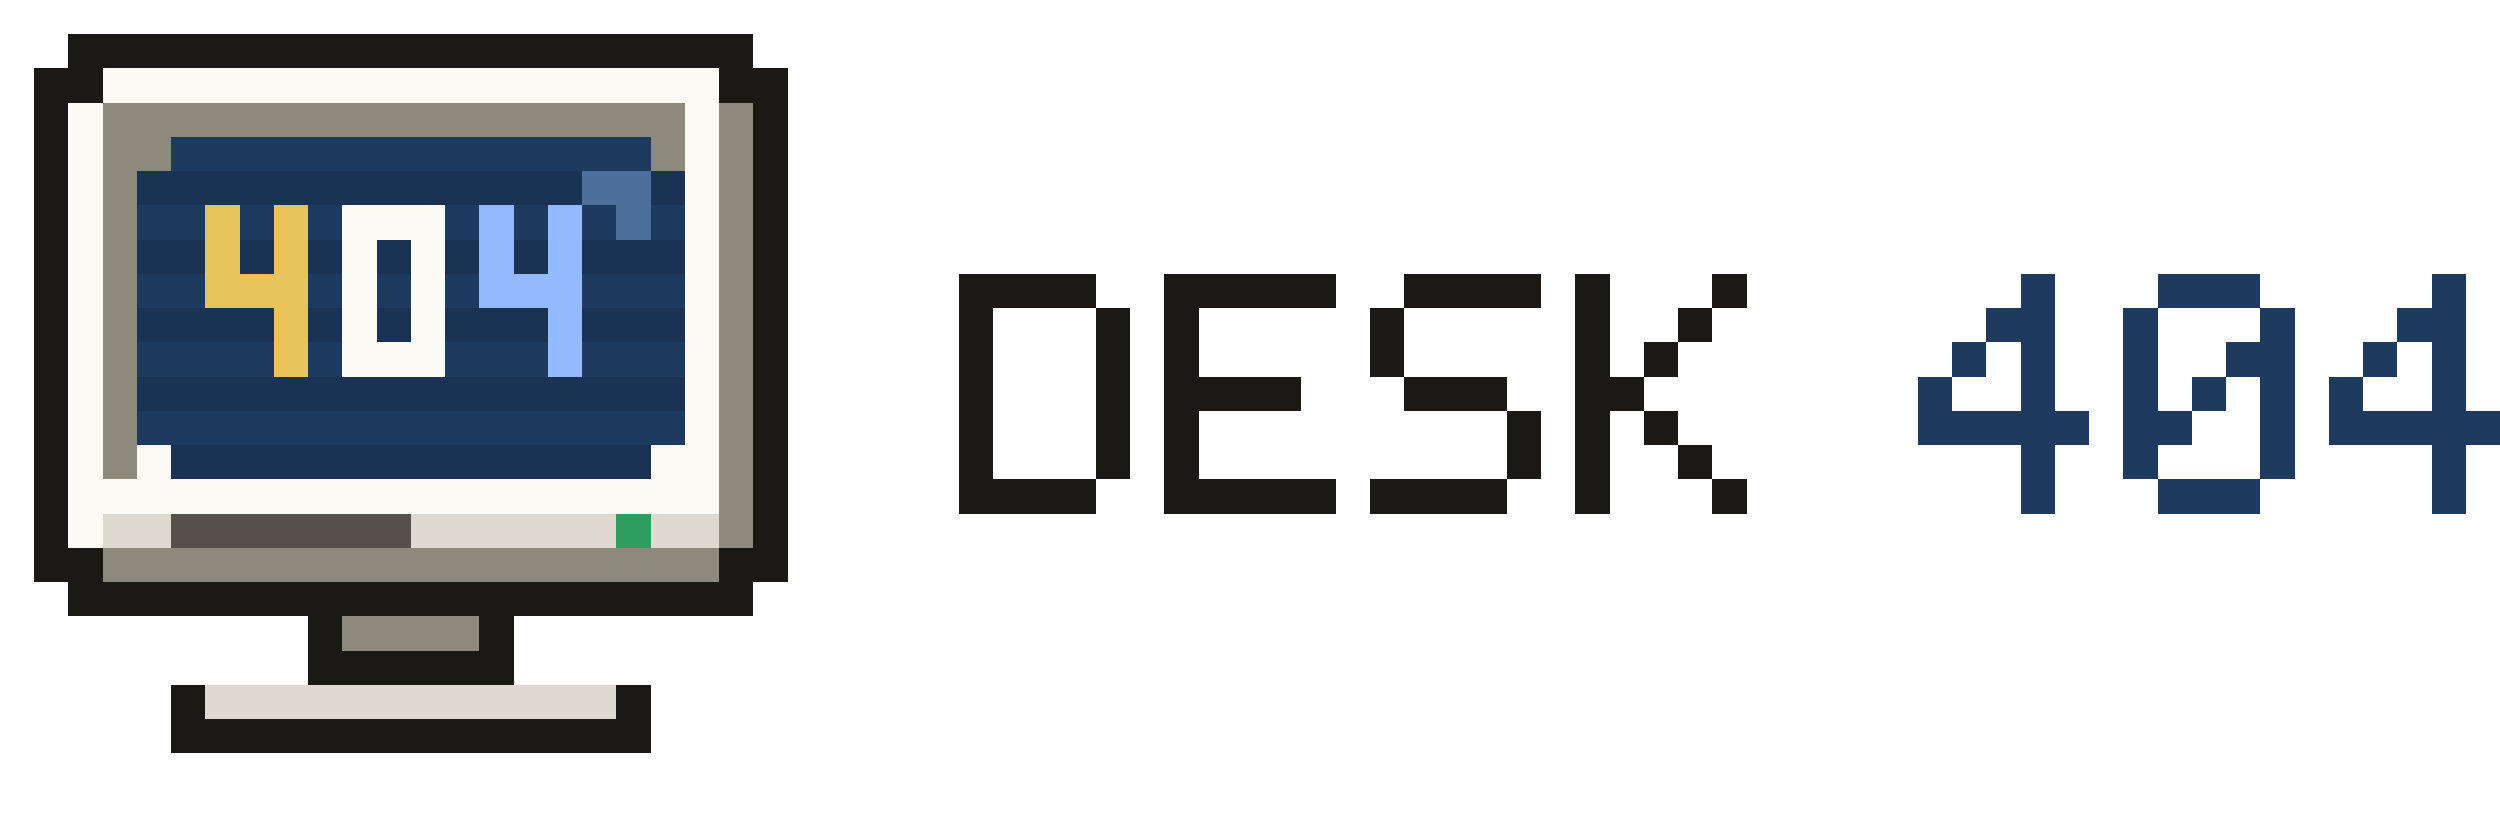
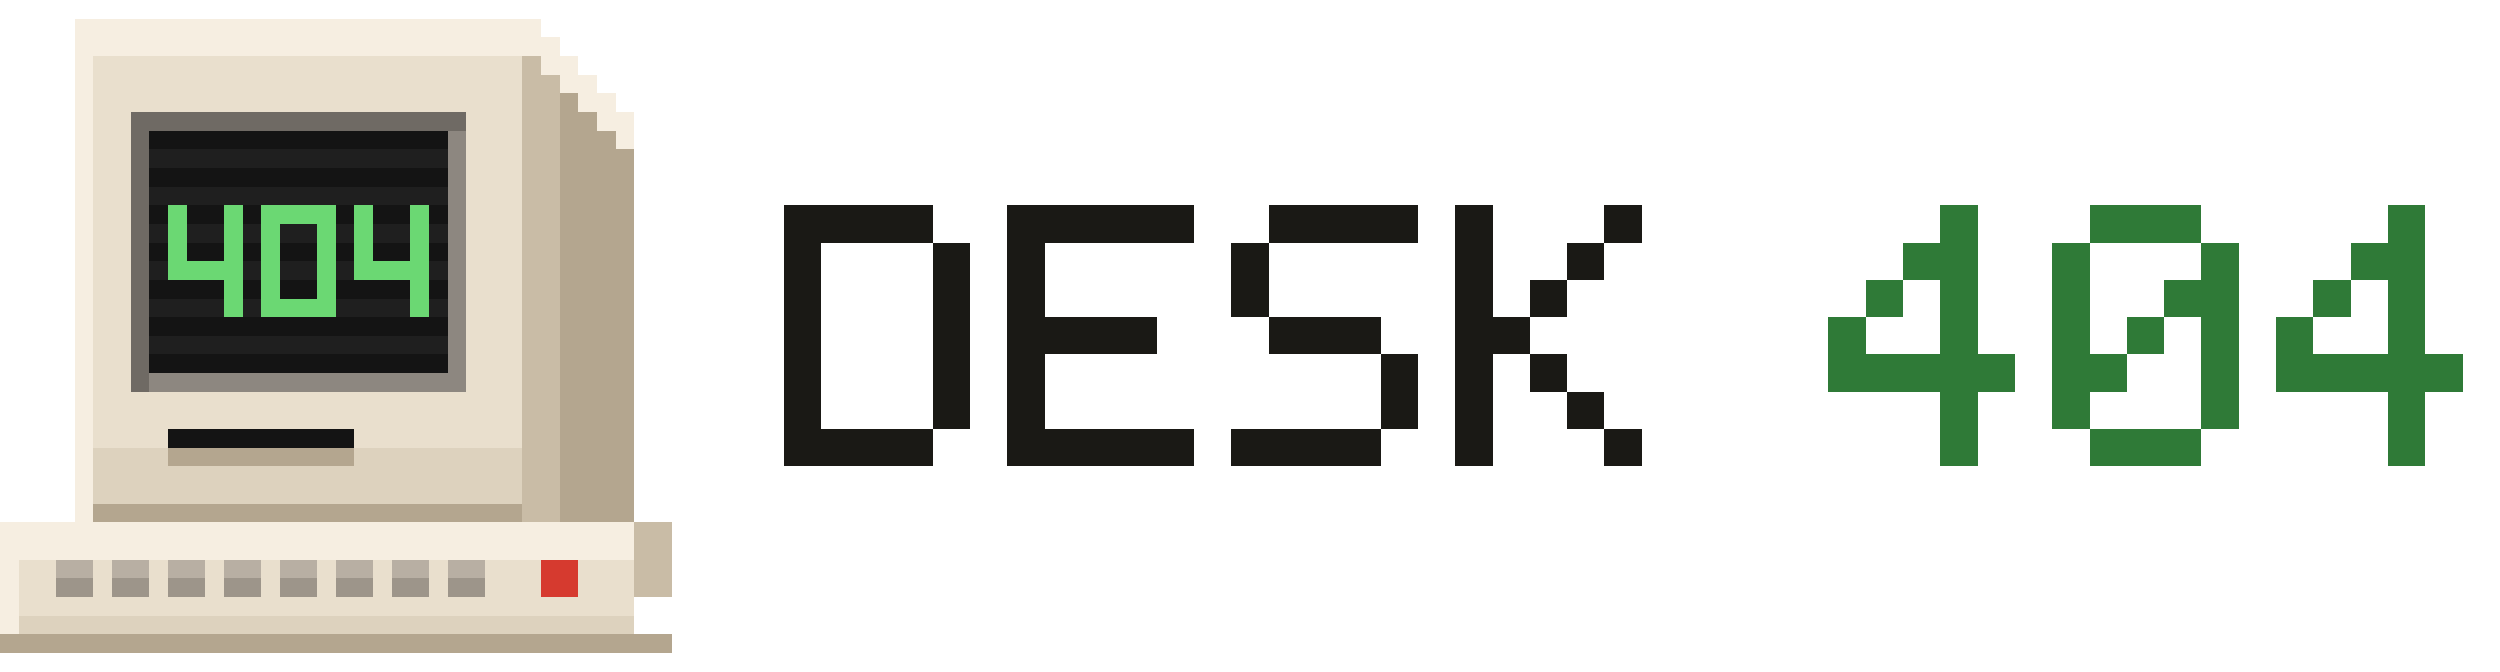
- <svg xmlns="http://www.w3.org/2000/svg" viewBox="0 0 73 24" width="584" height="192" shape-rendering="crispEdges" role="img" aria-label="Desk 404">
-   <rect x="2" y="1" width="20" height="1" fill="#1a1915" />
-   <rect x="1" y="2" width="2" height="1" fill="#1a1915" />
-   <rect x="3" y="2" width="18" height="1" fill="#fbfaf5" />
-   <rect x="21" y="2" width="2" height="1" fill="#1a1915" />
-   <rect x="1" y="3" width="1" height="1" fill="#1a1915" />
-   <rect x="2" y="3" width="1" height="1" fill="#fbfaf5" />
-   <rect x="3" y="3" width="17" height="1" fill="#8e897d" />
-   <rect x="20" y="3" width="1" height="1" fill="#fbfaf5" />
-   <rect x="21" y="3" width="1" height="1" fill="#8e897d" />
-   <rect x="22" y="3" width="1" height="1" fill="#1a1915" />
-   <rect x="1" y="4" width="1" height="1" fill="#1a1915" />
-   <rect x="2" y="4" width="1" height="1" fill="#fbfaf5" />
-   <rect x="3" y="4" width="2" height="1" fill="#8e897d" />
-   <rect x="5" y="4" width="14" height="1" fill="#1e3a5f" />
-   <rect x="19" y="4" width="1" height="1" fill="#8e897d" />
-   <rect x="20" y="4" width="1" height="1" fill="#fbfaf5" />
-   <rect x="21" y="4" width="1" height="1" fill="#8e897d" />
-   <rect x="22" y="4" width="1" height="1" fill="#1a1915" />
-   <rect x="1" y="5" width="1" height="1" fill="#1a1915" />
-   <rect x="2" y="5" width="1" height="1" fill="#fbfaf5" />
-   <rect x="3" y="5" width="1" height="1" fill="#8e897d" />
-   <rect x="4" y="5" width="13" height="1" fill="#1a3253" />
-   <rect x="17" y="5" width="2" height="1" fill="#4d6f9c" />
-   <rect x="19" y="5" width="1" height="1" fill="#1a3253" />
-   <rect x="20" y="5" width="1" height="1" fill="#fbfaf5" />
-   <rect x="21" y="5" width="1" height="1" fill="#8e897d" />
-   <rect x="22" y="5" width="1" height="1" fill="#1a1915" />
-   <rect x="1" y="6" width="1" height="1" fill="#1a1915" />
-   <rect x="2" y="6" width="1" height="1" fill="#fbfaf5" />
-   <rect x="3" y="6" width="1" height="1" fill="#8e897d" />
-   <rect x="4" y="6" width="2" height="1" fill="#1e3a5f" />
-   <rect x="6" y="6" width="1" height="1" fill="#e8c25a" />
-   <rect x="7" y="6" width="1" height="1" fill="#1e3a5f" />
-   <rect x="8" y="6" width="1" height="1" fill="#e8c25a" />
-   <rect x="9" y="6" width="1" height="1" fill="#1e3a5f" />
-   <rect x="10" y="6" width="3" height="1" fill="#fbfaf5" />
-   <rect x="13" y="6" width="1" height="1" fill="#1e3a5f" />
-   <rect x="14" y="6" width="1" height="1" fill="#93b9ff" />
-   <rect x="15" y="6" width="1" height="1" fill="#1e3a5f" />
-   <rect x="16" y="6" width="1" height="1" fill="#93b9ff" />
-   <rect x="17" y="6" width="1" height="1" fill="#1e3a5f" />
-   <rect x="18" y="6" width="1" height="1" fill="#4d6f9c" />
-   <rect x="19" y="6" width="1" height="1" fill="#1e3a5f" />
-   <rect x="20" y="6" width="1" height="1" fill="#fbfaf5" />
-   <rect x="21" y="6" width="1" height="1" fill="#8e897d" />
-   <rect x="22" y="6" width="1" height="1" fill="#1a1915" />
-   <rect x="1" y="7" width="1" height="1" fill="#1a1915" />
-   <rect x="2" y="7" width="1" height="1" fill="#fbfaf5" />
-   <rect x="3" y="7" width="1" height="1" fill="#8e897d" />
-   <rect x="4" y="7" width="2" height="1" fill="#1a3253" />
-   <rect x="6" y="7" width="1" height="1" fill="#e8c25a" />
-   <rect x="7" y="7" width="1" height="1" fill="#1a3253" />
-   <rect x="8" y="7" width="1" height="1" fill="#e8c25a" />
-   <rect x="9" y="7" width="1" height="1" fill="#1a3253" />
-   <rect x="10" y="7" width="1" height="1" fill="#fbfaf5" />
-   <rect x="11" y="7" width="1" height="1" fill="#1a3253" />
-   <rect x="12" y="7" width="1" height="1" fill="#fbfaf5" />
-   <rect x="13" y="7" width="1" height="1" fill="#1a3253" />
-   <rect x="14" y="7" width="1" height="1" fill="#93b9ff" />
-   <rect x="15" y="7" width="1" height="1" fill="#1a3253" />
-   <rect x="16" y="7" width="1" height="1" fill="#93b9ff" />
-   <rect x="17" y="7" width="3" height="1" fill="#1a3253" />
-   <rect x="20" y="7" width="1" height="1" fill="#fbfaf5" />
-   <rect x="21" y="7" width="1" height="1" fill="#8e897d" />
-   <rect x="22" y="7" width="1" height="1" fill="#1a1915" />
-   <rect x="1" y="8" width="1" height="1" fill="#1a1915" />
-   <rect x="2" y="8" width="1" height="1" fill="#fbfaf5" />
-   <rect x="3" y="8" width="1" height="1" fill="#8e897d" />
-   <rect x="4" y="8" width="2" height="1" fill="#1e3a5f" />
-   <rect x="6" y="8" width="3" height="1" fill="#e8c25a" />
-   <rect x="9" y="8" width="1" height="1" fill="#1e3a5f" />
-   <rect x="10" y="8" width="1" height="1" fill="#fbfaf5" />
-   <rect x="11" y="8" width="1" height="1" fill="#1e3a5f" />
-   <rect x="12" y="8" width="1" height="1" fill="#fbfaf5" />
-   <rect x="13" y="8" width="1" height="1" fill="#1e3a5f" />
-   <rect x="14" y="8" width="3" height="1" fill="#93b9ff" />
-   <rect x="17" y="8" width="3" height="1" fill="#1e3a5f" />
-   <rect x="20" y="8" width="1" height="1" fill="#fbfaf5" />
-   <rect x="21" y="8" width="1" height="1" fill="#8e897d" />
-   <rect x="22" y="8" width="1" height="1" fill="#1a1915" />
-   <rect x="1" y="9" width="1" height="1" fill="#1a1915" />
-   <rect x="2" y="9" width="1" height="1" fill="#fbfaf5" />
-   <rect x="3" y="9" width="1" height="1" fill="#8e897d" />
-   <rect x="4" y="9" width="4" height="1" fill="#1a3253" />
-   <rect x="8" y="9" width="1" height="1" fill="#e8c25a" />
-   <rect x="9" y="9" width="1" height="1" fill="#1a3253" />
-   <rect x="10" y="9" width="1" height="1" fill="#fbfaf5" />
-   <rect x="11" y="9" width="1" height="1" fill="#1a3253" />
-   <rect x="12" y="9" width="1" height="1" fill="#fbfaf5" />
-   <rect x="13" y="9" width="3" height="1" fill="#1a3253" />
-   <rect x="16" y="9" width="1" height="1" fill="#93b9ff" />
-   <rect x="17" y="9" width="3" height="1" fill="#1a3253" />
-   <rect x="20" y="9" width="1" height="1" fill="#fbfaf5" />
-   <rect x="21" y="9" width="1" height="1" fill="#8e897d" />
-   <rect x="22" y="9" width="1" height="1" fill="#1a1915" />
-   <rect x="1" y="10" width="1" height="1" fill="#1a1915" />
-   <rect x="2" y="10" width="1" height="1" fill="#fbfaf5" />
-   <rect x="3" y="10" width="1" height="1" fill="#8e897d" />
-   <rect x="4" y="10" width="4" height="1" fill="#1e3a5f" />
-   <rect x="8" y="10" width="1" height="1" fill="#e8c25a" />
-   <rect x="9" y="10" width="1" height="1" fill="#1e3a5f" />
-   <rect x="10" y="10" width="3" height="1" fill="#fbfaf5" />
-   <rect x="13" y="10" width="3" height="1" fill="#1e3a5f" />
-   <rect x="16" y="10" width="1" height="1" fill="#93b9ff" />
-   <rect x="17" y="10" width="3" height="1" fill="#1e3a5f" />
-   <rect x="20" y="10" width="1" height="1" fill="#fbfaf5" />
-   <rect x="21" y="10" width="1" height="1" fill="#8e897d" />
-   <rect x="22" y="10" width="1" height="1" fill="#1a1915" />
-   <rect x="1" y="11" width="1" height="1" fill="#1a1915" />
-   <rect x="2" y="11" width="1" height="1" fill="#fbfaf5" />
-   <rect x="3" y="11" width="1" height="1" fill="#8e897d" />
-   <rect x="4" y="11" width="16" height="1" fill="#1a3253" />
-   <rect x="20" y="11" width="1" height="1" fill="#fbfaf5" />
-   <rect x="21" y="11" width="1" height="1" fill="#8e897d" />
-   <rect x="22" y="11" width="1" height="1" fill="#1a1915" />
-   <rect x="1" y="12" width="1" height="1" fill="#1a1915" />
-   <rect x="2" y="12" width="1" height="1" fill="#fbfaf5" />
-   <rect x="3" y="12" width="1" height="1" fill="#8e897d" />
-   <rect x="4" y="12" width="16" height="1" fill="#1e3a5f" />
-   <rect x="20" y="12" width="1" height="1" fill="#fbfaf5" />
-   <rect x="21" y="12" width="1" height="1" fill="#8e897d" />
-   <rect x="22" y="12" width="1" height="1" fill="#1a1915" />
-   <rect x="1" y="13" width="1" height="1" fill="#1a1915" />
-   <rect x="2" y="13" width="1" height="1" fill="#fbfaf5" />
-   <rect x="3" y="13" width="1" height="1" fill="#8e897d" />
-   <rect x="4" y="13" width="1" height="1" fill="#fbfaf5" />
-   <rect x="5" y="13" width="14" height="1" fill="#1a3253" />
-   <rect x="19" y="13" width="2" height="1" fill="#fbfaf5" />
-   <rect x="21" y="13" width="1" height="1" fill="#8e897d" />
-   <rect x="22" y="13" width="1" height="1" fill="#1a1915" />
-   <rect x="1" y="14" width="1" height="1" fill="#1a1915" />
-   <rect x="2" y="14" width="19" height="1" fill="#fbfaf5" />
-   <rect x="21" y="14" width="1" height="1" fill="#8e897d" />
-   <rect x="22" y="14" width="1" height="1" fill="#1a1915" />
-   <rect x="1" y="15" width="1" height="1" fill="#1a1915" />
-   <rect x="2" y="15" width="1" height="1" fill="#fbfaf5" />
-   <rect x="3" y="15" width="2" height="1" fill="#dedad0" />
-   <rect x="5" y="15" width="7" height="1" fill="#55514a" />
-   <rect x="12" y="15" width="6" height="1" fill="#dedad0" />
-   <rect x="18" y="15" width="1" height="1" fill="#2e9d5f" />
-   <rect x="19" y="15" width="2" height="1" fill="#dedad0" />
-   <rect x="21" y="15" width="1" height="1" fill="#8e897d" />
-   <rect x="22" y="15" width="1" height="1" fill="#1a1915" />
-   <rect x="1" y="16" width="2" height="1" fill="#1a1915" />
-   <rect x="3" y="16" width="18" height="1" fill="#8e897d" />
-   <rect x="21" y="16" width="2" height="1" fill="#1a1915" />
-   <rect x="2" y="17" width="20" height="1" fill="#1a1915" />
-   <rect x="9" y="18" width="1" height="1" fill="#1a1915" />
-   <rect x="10" y="18" width="4" height="1" fill="#8e897d" />
-   <rect x="14" y="18" width="1" height="1" fill="#1a1915" />
-   <rect x="9" y="19" width="6" height="1" fill="#1a1915" />
-   <rect x="5" y="20" width="1" height="1" fill="#1a1915" />
-   <rect x="6" y="20" width="12" height="1" fill="#dedad0" />
-   <rect x="18" y="20" width="1" height="1" fill="#1a1915" />
-   <rect x="5" y="21" width="14" height="1" fill="#1a1915" />
-   <rect x="28" y="8" width="4" height="1" fill="#1a1915" />
-   <rect x="34" y="8" width="5" height="1" fill="#1a1915" />
-   <rect x="41" y="8" width="4" height="1" fill="#1a1915" />
-   <rect x="46" y="8" width="1" height="1" fill="#1a1915" />
-   <rect x="50" y="8" width="1" height="1" fill="#1a1915" />
-   <rect x="59" y="8" width="1" height="1" fill="#1e3a5f" />
-   <rect x="63" y="8" width="3" height="1" fill="#1e3a5f" />
-   <rect x="71" y="8" width="1" height="1" fill="#1e3a5f" />
-   <rect x="28" y="9" width="1" height="1" fill="#1a1915" />
-   <rect x="32" y="9" width="1" height="1" fill="#1a1915" />
-   <rect x="34" y="9" width="1" height="1" fill="#1a1915" />
-   <rect x="40" y="9" width="1" height="1" fill="#1a1915" />
-   <rect x="46" y="9" width="1" height="1" fill="#1a1915" />
-   <rect x="49" y="9" width="1" height="1" fill="#1a1915" />
-   <rect x="58" y="9" width="2" height="1" fill="#1e3a5f" />
-   <rect x="62" y="9" width="1" height="1" fill="#1e3a5f" />
-   <rect x="66" y="9" width="1" height="1" fill="#1e3a5f" />
-   <rect x="70" y="9" width="2" height="1" fill="#1e3a5f" />
-   <rect x="28" y="10" width="1" height="1" fill="#1a1915" />
-   <rect x="32" y="10" width="1" height="1" fill="#1a1915" />
-   <rect x="34" y="10" width="1" height="1" fill="#1a1915" />
-   <rect x="40" y="10" width="1" height="1" fill="#1a1915" />
-   <rect x="46" y="10" width="1" height="1" fill="#1a1915" />
-   <rect x="48" y="10" width="1" height="1" fill="#1a1915" />
-   <rect x="57" y="10" width="1" height="1" fill="#1e3a5f" />
-   <rect x="59" y="10" width="1" height="1" fill="#1e3a5f" />
-   <rect x="62" y="10" width="1" height="1" fill="#1e3a5f" />
-   <rect x="65" y="10" width="2" height="1" fill="#1e3a5f" />
-   <rect x="69" y="10" width="1" height="1" fill="#1e3a5f" />
-   <rect x="71" y="10" width="1" height="1" fill="#1e3a5f" />
-   <rect x="28" y="11" width="1" height="1" fill="#1a1915" />
-   <rect x="32" y="11" width="1" height="1" fill="#1a1915" />
-   <rect x="34" y="11" width="4" height="1" fill="#1a1915" />
-   <rect x="41" y="11" width="3" height="1" fill="#1a1915" />
-   <rect x="46" y="11" width="2" height="1" fill="#1a1915" />
-   <rect x="56" y="11" width="1" height="1" fill="#1e3a5f" />
-   <rect x="59" y="11" width="1" height="1" fill="#1e3a5f" />
-   <rect x="62" y="11" width="1" height="1" fill="#1e3a5f" />
-   <rect x="64" y="11" width="1" height="1" fill="#1e3a5f" />
-   <rect x="66" y="11" width="1" height="1" fill="#1e3a5f" />
-   <rect x="68" y="11" width="1" height="1" fill="#1e3a5f" />
-   <rect x="71" y="11" width="1" height="1" fill="#1e3a5f" />
-   <rect x="28" y="12" width="1" height="1" fill="#1a1915" />
-   <rect x="32" y="12" width="1" height="1" fill="#1a1915" />
-   <rect x="34" y="12" width="1" height="1" fill="#1a1915" />
-   <rect x="44" y="12" width="1" height="1" fill="#1a1915" />
-   <rect x="46" y="12" width="1" height="1" fill="#1a1915" />
-   <rect x="48" y="12" width="1" height="1" fill="#1a1915" />
-   <rect x="56" y="12" width="5" height="1" fill="#1e3a5f" />
-   <rect x="62" y="12" width="2" height="1" fill="#1e3a5f" />
-   <rect x="66" y="12" width="1" height="1" fill="#1e3a5f" />
-   <rect x="68" y="12" width="5" height="1" fill="#1e3a5f" />
-   <rect x="28" y="13" width="1" height="1" fill="#1a1915" />
-   <rect x="32" y="13" width="1" height="1" fill="#1a1915" />
-   <rect x="34" y="13" width="1" height="1" fill="#1a1915" />
-   <rect x="44" y="13" width="1" height="1" fill="#1a1915" />
-   <rect x="46" y="13" width="1" height="1" fill="#1a1915" />
-   <rect x="49" y="13" width="1" height="1" fill="#1a1915" />
-   <rect x="59" y="13" width="1" height="1" fill="#1e3a5f" />
-   <rect x="62" y="13" width="1" height="1" fill="#1e3a5f" />
-   <rect x="66" y="13" width="1" height="1" fill="#1e3a5f" />
-   <rect x="71" y="13" width="1" height="1" fill="#1e3a5f" />
-   <rect x="28" y="14" width="4" height="1" fill="#1a1915" />
-   <rect x="34" y="14" width="5" height="1" fill="#1a1915" />
-   <rect x="40" y="14" width="4" height="1" fill="#1a1915" />
-   <rect x="46" y="14" width="1" height="1" fill="#1a1915" />
-   <rect x="50" y="14" width="1" height="1" fill="#1a1915" />
-   <rect x="59" y="14" width="1" height="1" fill="#1e3a5f" />
-   <rect x="63" y="14" width="3" height="1" fill="#1e3a5f" />
-   <rect x="71" y="14" width="1" height="1" fill="#1e3a5f" />
+ <svg xmlns="http://www.w3.org/2000/svg" viewBox="0 0 134 36" width="804" height="216" shape-rendering="crispEdges" role="img" aria-label="Desk 404">
+   <rect x="4" y="1" width="25" height="1" fill="#f6eee1" />
+   <rect x="4" y="2" width="26" height="1" fill="#f6eee1" />
+   <rect x="4" y="3" width="1" height="1" fill="#f6eee1" />
+   <rect x="5" y="3" width="23" height="1" fill="#e9dfcd" />
+   <rect x="28" y="3" width="1" height="1" fill="#c9bca6" />
+   <rect x="29" y="3" width="2" height="1" fill="#f6eee1" />
+   <rect x="4" y="4" width="1" height="1" fill="#f6eee1" />
+   <rect x="5" y="4" width="23" height="1" fill="#e9dfcd" />
+   <rect x="28" y="4" width="2" height="1" fill="#c9bca6" />
+   <rect x="30" y="4" width="2" height="1" fill="#f6eee1" />
+   <rect x="4" y="5" width="1" height="1" fill="#f6eee1" />
+   <rect x="5" y="5" width="23" height="1" fill="#e9dfcd" />
+   <rect x="28" y="5" width="2" height="1" fill="#c9bca6" />
+   <rect x="30" y="5" width="1" height="1" fill="#b4a68f" />
+   <rect x="31" y="5" width="2" height="1" fill="#f6eee1" />
+   <rect x="4" y="6" width="1" height="1" fill="#f6eee1" />
+   <rect x="5" y="6" width="2" height="1" fill="#e9dfcd" />
+   <rect x="7" y="6" width="18" height="1" fill="#6f6a64" />
+   <rect x="25" y="6" width="3" height="1" fill="#e9dfcd" />
+   <rect x="28" y="6" width="2" height="1" fill="#c9bca6" />
+   <rect x="30" y="6" width="2" height="1" fill="#b4a68f" />
+   <rect x="32" y="6" width="2" height="1" fill="#f6eee1" />
+   <rect x="4" y="7" width="1" height="1" fill="#f6eee1" />
+   <rect x="5" y="7" width="2" height="1" fill="#e9dfcd" />
+   <rect x="7" y="7" width="1" height="1" fill="#6f6a64" />
+   <rect x="8" y="7" width="16" height="1" fill="#141414" />
+   <rect x="24" y="7" width="1" height="1" fill="#8d8780" />
+   <rect x="25" y="7" width="3" height="1" fill="#e9dfcd" />
+   <rect x="28" y="7" width="2" height="1" fill="#c9bca6" />
+   <rect x="30" y="7" width="3" height="1" fill="#b4a68f" />
+   <rect x="33" y="7" width="1" height="1" fill="#f6eee1" />
+   <rect x="4" y="8" width="1" height="1" fill="#f6eee1" />
+   <rect x="5" y="8" width="2" height="1" fill="#e9dfcd" />
+   <rect x="7" y="8" width="1" height="1" fill="#6f6a64" />
+   <rect x="8" y="8" width="16" height="1" fill="#1f1f1f" />
+   <rect x="24" y="8" width="1" height="1" fill="#8d8780" />
+   <rect x="25" y="8" width="3" height="1" fill="#e9dfcd" />
+   <rect x="28" y="8" width="2" height="1" fill="#c9bca6" />
+   <rect x="30" y="8" width="4" height="1" fill="#b4a68f" />
+   <rect x="4" y="9" width="1" height="1" fill="#f6eee1" />
+   <rect x="5" y="9" width="2" height="1" fill="#e9dfcd" />
+   <rect x="7" y="9" width="1" height="1" fill="#6f6a64" />
+   <rect x="8" y="9" width="16" height="1" fill="#141414" />
+   <rect x="24" y="9" width="1" height="1" fill="#8d8780" />
+   <rect x="25" y="9" width="3" height="1" fill="#e9dfcd" />
+   <rect x="28" y="9" width="2" height="1" fill="#c9bca6" />
+   <rect x="30" y="9" width="4" height="1" fill="#b4a68f" />
+   <rect x="4" y="10" width="1" height="1" fill="#f6eee1" />
+   <rect x="5" y="10" width="2" height="1" fill="#e9dfcd" />
+   <rect x="7" y="10" width="1" height="1" fill="#6f6a64" />
+   <rect x="8" y="10" width="16" height="1" fill="#1f1f1f" />
+   <rect x="24" y="10" width="1" height="1" fill="#8d8780" />
+   <rect x="25" y="10" width="3" height="1" fill="#e9dfcd" />
+   <rect x="28" y="10" width="2" height="1" fill="#c9bca6" />
+   <rect x="30" y="10" width="4" height="1" fill="#b4a68f" />
+   <rect x="4" y="11" width="1" height="1" fill="#f6eee1" />
+   <rect x="5" y="11" width="2" height="1" fill="#e9dfcd" />
+   <rect x="7" y="11" width="1" height="1" fill="#6f6a64" />
+   <rect x="8" y="11" width="1" height="1" fill="#141414" />
+   <rect x="9" y="11" width="1" height="1" fill="#6bd873" />
+   <rect x="10" y="11" width="2" height="1" fill="#141414" />
+   <rect x="12" y="11" width="1" height="1" fill="#6bd873" />
+   <rect x="13" y="11" width="1" height="1" fill="#141414" />
+   <rect x="14" y="11" width="4" height="1" fill="#6bd873" />
+   <rect x="18" y="11" width="1" height="1" fill="#141414" />
+   <rect x="19" y="11" width="1" height="1" fill="#6bd873" />
+   <rect x="20" y="11" width="2" height="1" fill="#141414" />
+   <rect x="22" y="11" width="1" height="1" fill="#6bd873" />
+   <rect x="23" y="11" width="1" height="1" fill="#141414" />
+   <rect x="24" y="11" width="1" height="1" fill="#8d8780" />
+   <rect x="25" y="11" width="3" height="1" fill="#e9dfcd" />
+   <rect x="28" y="11" width="2" height="1" fill="#c9bca6" />
+   <rect x="30" y="11" width="4" height="1" fill="#b4a68f" />
+   <rect x="4" y="12" width="1" height="1" fill="#f6eee1" />
+   <rect x="5" y="12" width="2" height="1" fill="#e9dfcd" />
+   <rect x="7" y="12" width="1" height="1" fill="#6f6a64" />
+   <rect x="8" y="12" width="1" height="1" fill="#1f1f1f" />
+   <rect x="9" y="12" width="1" height="1" fill="#6bd873" />
+   <rect x="10" y="12" width="2" height="1" fill="#1f1f1f" />
+   <rect x="12" y="12" width="1" height="1" fill="#6bd873" />
+   <rect x="13" y="12" width="1" height="1" fill="#1f1f1f" />
+   <rect x="14" y="12" width="1" height="1" fill="#6bd873" />
+   <rect x="15" y="12" width="2" height="1" fill="#1f1f1f" />
+   <rect x="17" y="12" width="1" height="1" fill="#6bd873" />
+   <rect x="18" y="12" width="1" height="1" fill="#1f1f1f" />
+   <rect x="19" y="12" width="1" height="1" fill="#6bd873" />
+   <rect x="20" y="12" width="2" height="1" fill="#1f1f1f" />
+   <rect x="22" y="12" width="1" height="1" fill="#6bd873" />
+   <rect x="23" y="12" width="1" height="1" fill="#1f1f1f" />
+   <rect x="24" y="12" width="1" height="1" fill="#8d8780" />
+   <rect x="25" y="12" width="3" height="1" fill="#e9dfcd" />
+   <rect x="28" y="12" width="2" height="1" fill="#c9bca6" />
+   <rect x="30" y="12" width="4" height="1" fill="#b4a68f" />
+   <rect x="4" y="13" width="1" height="1" fill="#f6eee1" />
+   <rect x="5" y="13" width="2" height="1" fill="#e9dfcd" />
+   <rect x="7" y="13" width="1" height="1" fill="#6f6a64" />
+   <rect x="8" y="13" width="1" height="1" fill="#141414" />
+   <rect x="9" y="13" width="1" height="1" fill="#6bd873" />
+   <rect x="10" y="13" width="2" height="1" fill="#141414" />
+   <rect x="12" y="13" width="1" height="1" fill="#6bd873" />
+   <rect x="13" y="13" width="1" height="1" fill="#141414" />
+   <rect x="14" y="13" width="1" height="1" fill="#6bd873" />
+   <rect x="15" y="13" width="2" height="1" fill="#141414" />
+   <rect x="17" y="13" width="1" height="1" fill="#6bd873" />
+   <rect x="18" y="13" width="1" height="1" fill="#141414" />
+   <rect x="19" y="13" width="1" height="1" fill="#6bd873" />
+   <rect x="20" y="13" width="2" height="1" fill="#141414" />
+   <rect x="22" y="13" width="1" height="1" fill="#6bd873" />
+   <rect x="23" y="13" width="1" height="1" fill="#141414" />
+   <rect x="24" y="13" width="1" height="1" fill="#8d8780" />
+   <rect x="25" y="13" width="3" height="1" fill="#e9dfcd" />
+   <rect x="28" y="13" width="2" height="1" fill="#c9bca6" />
+   <rect x="30" y="13" width="4" height="1" fill="#b4a68f" />
+   <rect x="4" y="14" width="1" height="1" fill="#f6eee1" />
+   <rect x="5" y="14" width="2" height="1" fill="#e9dfcd" />
+   <rect x="7" y="14" width="1" height="1" fill="#6f6a64" />
+   <rect x="8" y="14" width="1" height="1" fill="#1f1f1f" />
+   <rect x="9" y="14" width="4" height="1" fill="#6bd873" />
+   <rect x="13" y="14" width="1" height="1" fill="#1f1f1f" />
+   <rect x="14" y="14" width="1" height="1" fill="#6bd873" />
+   <rect x="15" y="14" width="2" height="1" fill="#1f1f1f" />
+   <rect x="17" y="14" width="1" height="1" fill="#6bd873" />
+   <rect x="18" y="14" width="1" height="1" fill="#1f1f1f" />
+   <rect x="19" y="14" width="4" height="1" fill="#6bd873" />
+   <rect x="23" y="14" width="1" height="1" fill="#1f1f1f" />
+   <rect x="24" y="14" width="1" height="1" fill="#8d8780" />
+   <rect x="25" y="14" width="3" height="1" fill="#e9dfcd" />
+   <rect x="28" y="14" width="2" height="1" fill="#c9bca6" />
+   <rect x="30" y="14" width="4" height="1" fill="#b4a68f" />
+   <rect x="4" y="15" width="1" height="1" fill="#f6eee1" />
+   <rect x="5" y="15" width="2" height="1" fill="#e9dfcd" />
+   <rect x="7" y="15" width="1" height="1" fill="#6f6a64" />
+   <rect x="8" y="15" width="4" height="1" fill="#141414" />
+   <rect x="12" y="15" width="1" height="1" fill="#6bd873" />
+   <rect x="13" y="15" width="1" height="1" fill="#141414" />
+   <rect x="14" y="15" width="1" height="1" fill="#6bd873" />
+   <rect x="15" y="15" width="2" height="1" fill="#141414" />
+   <rect x="17" y="15" width="1" height="1" fill="#6bd873" />
+   <rect x="18" y="15" width="4" height="1" fill="#141414" />
+   <rect x="22" y="15" width="1" height="1" fill="#6bd873" />
+   <rect x="23" y="15" width="1" height="1" fill="#141414" />
+   <rect x="24" y="15" width="1" height="1" fill="#8d8780" />
+   <rect x="25" y="15" width="3" height="1" fill="#e9dfcd" />
+   <rect x="28" y="15" width="2" height="1" fill="#c9bca6" />
+   <rect x="30" y="15" width="4" height="1" fill="#b4a68f" />
+   <rect x="4" y="16" width="1" height="1" fill="#f6eee1" />
+   <rect x="5" y="16" width="2" height="1" fill="#e9dfcd" />
+   <rect x="7" y="16" width="1" height="1" fill="#6f6a64" />
+   <rect x="8" y="16" width="4" height="1" fill="#1f1f1f" />
+   <rect x="12" y="16" width="1" height="1" fill="#6bd873" />
+   <rect x="13" y="16" width="1" height="1" fill="#1f1f1f" />
+   <rect x="14" y="16" width="4" height="1" fill="#6bd873" />
+   <rect x="18" y="16" width="4" height="1" fill="#1f1f1f" />
+   <rect x="22" y="16" width="1" height="1" fill="#6bd873" />
+   <rect x="23" y="16" width="1" height="1" fill="#1f1f1f" />
+   <rect x="24" y="16" width="1" height="1" fill="#8d8780" />
+   <rect x="25" y="16" width="3" height="1" fill="#e9dfcd" />
+   <rect x="28" y="16" width="2" height="1" fill="#c9bca6" />
+   <rect x="30" y="16" width="4" height="1" fill="#b4a68f" />
+   <rect x="4" y="17" width="1" height="1" fill="#f6eee1" />
+   <rect x="5" y="17" width="2" height="1" fill="#e9dfcd" />
+   <rect x="7" y="17" width="1" height="1" fill="#6f6a64" />
+   <rect x="8" y="17" width="16" height="1" fill="#141414" />
+   <rect x="24" y="17" width="1" height="1" fill="#8d8780" />
+   <rect x="25" y="17" width="3" height="1" fill="#e9dfcd" />
+   <rect x="28" y="17" width="2" height="1" fill="#c9bca6" />
+   <rect x="30" y="17" width="4" height="1" fill="#b4a68f" />
+   <rect x="4" y="18" width="1" height="1" fill="#f6eee1" />
+   <rect x="5" y="18" width="2" height="1" fill="#e9dfcd" />
+   <rect x="7" y="18" width="1" height="1" fill="#6f6a64" />
+   <rect x="8" y="18" width="16" height="1" fill="#1f1f1f" />
+   <rect x="24" y="18" width="1" height="1" fill="#8d8780" />
+   <rect x="25" y="18" width="3" height="1" fill="#e9dfcd" />
+   <rect x="28" y="18" width="2" height="1" fill="#c9bca6" />
+   <rect x="30" y="18" width="4" height="1" fill="#b4a68f" />
+   <rect x="4" y="19" width="1" height="1" fill="#f6eee1" />
+   <rect x="5" y="19" width="2" height="1" fill="#e9dfcd" />
+   <rect x="7" y="19" width="1" height="1" fill="#6f6a64" />
+   <rect x="8" y="19" width="16" height="1" fill="#141414" />
+   <rect x="24" y="19" width="1" height="1" fill="#8d8780" />
+   <rect x="25" y="19" width="3" height="1" fill="#e9dfcd" />
+   <rect x="28" y="19" width="2" height="1" fill="#c9bca6" />
+   <rect x="30" y="19" width="4" height="1" fill="#b4a68f" />
+   <rect x="4" y="20" width="1" height="1" fill="#f6eee1" />
+   <rect x="5" y="20" width="2" height="1" fill="#e9dfcd" />
+   <rect x="7" y="20" width="1" height="1" fill="#6f6a64" />
+   <rect x="8" y="20" width="17" height="1" fill="#8d8780" />
+   <rect x="25" y="20" width="3" height="1" fill="#e9dfcd" />
+   <rect x="28" y="20" width="2" height="1" fill="#c9bca6" />
+   <rect x="30" y="20" width="4" height="1" fill="#b4a68f" />
+   <rect x="4" y="21" width="1" height="1" fill="#f6eee1" />
+   <rect x="5" y="21" width="23" height="1" fill="#e9dfcd" />
+   <rect x="28" y="21" width="2" height="1" fill="#c9bca6" />
+   <rect x="30" y="21" width="4" height="1" fill="#b4a68f" />
+   <rect x="4" y="22" width="1" height="1" fill="#f6eee1" />
+   <rect x="5" y="22" width="23" height="1" fill="#e9dfcd" />
+   <rect x="28" y="22" width="2" height="1" fill="#c9bca6" />
+   <rect x="30" y="22" width="4" height="1" fill="#b4a68f" />
+   <rect x="4" y="23" width="1" height="1" fill="#f6eee1" />
+   <rect x="5" y="23" width="4" height="1" fill="#e9dfcd" />
+   <rect x="9" y="23" width="10" height="1" fill="#141414" />
+   <rect x="19" y="23" width="9" height="1" fill="#e9dfcd" />
+   <rect x="28" y="23" width="2" height="1" fill="#c9bca6" />
+   <rect x="30" y="23" width="4" height="1" fill="#b4a68f" />
+   <rect x="4" y="24" width="1" height="1" fill="#f6eee1" />
+   <rect x="5" y="24" width="4" height="1" fill="#ddd2be" />
+   <rect x="9" y="24" width="10" height="1" fill="#b4a68f" />
+   <rect x="19" y="24" width="9" height="1" fill="#ddd2be" />
+   <rect x="28" y="24" width="2" height="1" fill="#c9bca6" />
+   <rect x="30" y="24" width="4" height="1" fill="#b4a68f" />
+   <rect x="4" y="25" width="1" height="1" fill="#f6eee1" />
+   <rect x="5" y="25" width="23" height="1" fill="#ddd2be" />
+   <rect x="28" y="25" width="2" height="1" fill="#c9bca6" />
+   <rect x="30" y="25" width="4" height="1" fill="#b4a68f" />
+   <rect x="4" y="26" width="1" height="1" fill="#f6eee1" />
+   <rect x="5" y="26" width="23" height="1" fill="#ddd2be" />
+   <rect x="28" y="26" width="2" height="1" fill="#c9bca6" />
+   <rect x="30" y="26" width="4" height="1" fill="#b4a68f" />
+   <rect x="4" y="27" width="1" height="1" fill="#f6eee1" />
+   <rect x="5" y="27" width="23" height="1" fill="#b4a68f" />
+   <rect x="28" y="27" width="2" height="1" fill="#c9bca6" />
+   <rect x="30" y="27" width="4" height="1" fill="#b4a68f" />
+   <rect x="0" y="28" width="34" height="1" fill="#f6eee1" />
+   <rect x="34" y="28" width="2" height="1" fill="#c9bca6" />
+   <rect x="0" y="29" width="34" height="1" fill="#f6eee1" />
+   <rect x="34" y="29" width="2" height="1" fill="#c9bca6" />
+   <rect x="0" y="30" width="1" height="1" fill="#f6eee1" />
+   <rect x="1" y="30" width="2" height="1" fill="#e9dfcd" />
+   <rect x="3" y="30" width="2" height="1" fill="#b8afa3" />
+   <rect x="5" y="30" width="1" height="1" fill="#e9dfcd" />
+   <rect x="6" y="30" width="2" height="1" fill="#b8afa3" />
+   <rect x="8" y="30" width="1" height="1" fill="#e9dfcd" />
+   <rect x="9" y="30" width="2" height="1" fill="#b8afa3" />
+   <rect x="11" y="30" width="1" height="1" fill="#e9dfcd" />
+   <rect x="12" y="30" width="2" height="1" fill="#b8afa3" />
+   <rect x="14" y="30" width="1" height="1" fill="#e9dfcd" />
+   <rect x="15" y="30" width="2" height="1" fill="#b8afa3" />
+   <rect x="17" y="30" width="1" height="1" fill="#e9dfcd" />
+   <rect x="18" y="30" width="2" height="1" fill="#b8afa3" />
+   <rect x="20" y="30" width="1" height="1" fill="#e9dfcd" />
+   <rect x="21" y="30" width="2" height="1" fill="#b8afa3" />
+   <rect x="23" y="30" width="1" height="1" fill="#e9dfcd" />
+   <rect x="24" y="30" width="2" height="1" fill="#b8afa3" />
+   <rect x="26" y="30" width="3" height="1" fill="#e9dfcd" />
+   <rect x="29" y="30" width="2" height="1" fill="#d63a2f" />
+   <rect x="31" y="30" width="3" height="1" fill="#e9dfcd" />
+   <rect x="34" y="30" width="2" height="1" fill="#c9bca6" />
+   <rect x="0" y="31" width="1" height="1" fill="#f6eee1" />
+   <rect x="1" y="31" width="2" height="1" fill="#e9dfcd" />
+   <rect x="3" y="31" width="2" height="1" fill="#9d958a" />
+   <rect x="5" y="31" width="1" height="1" fill="#e9dfcd" />
+   <rect x="6" y="31" width="2" height="1" fill="#9d958a" />
+   <rect x="8" y="31" width="1" height="1" fill="#e9dfcd" />
+   <rect x="9" y="31" width="2" height="1" fill="#9d958a" />
+   <rect x="11" y="31" width="1" height="1" fill="#e9dfcd" />
+   <rect x="12" y="31" width="2" height="1" fill="#9d958a" />
+   <rect x="14" y="31" width="1" height="1" fill="#e9dfcd" />
+   <rect x="15" y="31" width="2" height="1" fill="#9d958a" />
+   <rect x="17" y="31" width="1" height="1" fill="#e9dfcd" />
+   <rect x="18" y="31" width="2" height="1" fill="#9d958a" />
+   <rect x="20" y="31" width="1" height="1" fill="#e9dfcd" />
+   <rect x="21" y="31" width="2" height="1" fill="#9d958a" />
+   <rect x="23" y="31" width="1" height="1" fill="#e9dfcd" />
+   <rect x="24" y="31" width="2" height="1" fill="#9d958a" />
+   <rect x="26" y="31" width="3" height="1" fill="#e9dfcd" />
+   <rect x="29" y="31" width="2" height="1" fill="#d63a2f" />
+   <rect x="31" y="31" width="3" height="1" fill="#e9dfcd" />
+   <rect x="34" y="31" width="2" height="1" fill="#c9bca6" />
+   <rect x="0" y="32" width="1" height="1" fill="#f6eee1" />
+   <rect x="1" y="32" width="33" height="1" fill="#e9dfcd" />
+   <rect x="0" y="33" width="1" height="1" fill="#f6eee1" />
+   <rect x="1" y="33" width="33" height="1" fill="#ddd2be" />
+   <rect x="0" y="34" width="36" height="1" fill="#b4a68f" />
+   <rect x="42" y="11" width="8" height="1" fill="#1a1915" />
+   <rect x="54" y="11" width="10" height="1" fill="#1a1915" />
+   <rect x="68" y="11" width="8" height="1" fill="#1a1915" />
+   <rect x="78" y="11" width="2" height="1" fill="#1a1915" />
+   <rect x="86" y="11" width="2" height="1" fill="#1a1915" />
+   <rect x="104" y="11" width="2" height="1" fill="#2f7a37" />
+   <rect x="112" y="11" width="6" height="1" fill="#2f7a37" />
+   <rect x="128" y="11" width="2" height="1" fill="#2f7a37" />
+   <rect x="42" y="12" width="8" height="1" fill="#1a1915" />
+   <rect x="54" y="12" width="10" height="1" fill="#1a1915" />
+   <rect x="68" y="12" width="8" height="1" fill="#1a1915" />
+   <rect x="78" y="12" width="2" height="1" fill="#1a1915" />
+   <rect x="86" y="12" width="2" height="1" fill="#1a1915" />
+   <rect x="104" y="12" width="2" height="1" fill="#2f7a37" />
+   <rect x="112" y="12" width="6" height="1" fill="#2f7a37" />
+   <rect x="128" y="12" width="2" height="1" fill="#2f7a37" />
+   <rect x="42" y="13" width="2" height="1" fill="#1a1915" />
+   <rect x="50" y="13" width="2" height="1" fill="#1a1915" />
+   <rect x="54" y="13" width="2" height="1" fill="#1a1915" />
+   <rect x="66" y="13" width="2" height="1" fill="#1a1915" />
+   <rect x="78" y="13" width="2" height="1" fill="#1a1915" />
+   <rect x="84" y="13" width="2" height="1" fill="#1a1915" />
+   <rect x="102" y="13" width="4" height="1" fill="#2f7a37" />
+   <rect x="110" y="13" width="2" height="1" fill="#2f7a37" />
+   <rect x="118" y="13" width="2" height="1" fill="#2f7a37" />
+   <rect x="126" y="13" width="4" height="1" fill="#2f7a37" />
+   <rect x="42" y="14" width="2" height="1" fill="#1a1915" />
+   <rect x="50" y="14" width="2" height="1" fill="#1a1915" />
+   <rect x="54" y="14" width="2" height="1" fill="#1a1915" />
+   <rect x="66" y="14" width="2" height="1" fill="#1a1915" />
+   <rect x="78" y="14" width="2" height="1" fill="#1a1915" />
+   <rect x="84" y="14" width="2" height="1" fill="#1a1915" />
+   <rect x="102" y="14" width="4" height="1" fill="#2f7a37" />
+   <rect x="110" y="14" width="2" height="1" fill="#2f7a37" />
+   <rect x="118" y="14" width="2" height="1" fill="#2f7a37" />
+   <rect x="126" y="14" width="4" height="1" fill="#2f7a37" />
+   <rect x="42" y="15" width="2" height="1" fill="#1a1915" />
+   <rect x="50" y="15" width="2" height="1" fill="#1a1915" />
+   <rect x="54" y="15" width="2" height="1" fill="#1a1915" />
+   <rect x="66" y="15" width="2" height="1" fill="#1a1915" />
+   <rect x="78" y="15" width="2" height="1" fill="#1a1915" />
+   <rect x="82" y="15" width="2" height="1" fill="#1a1915" />
+   <rect x="100" y="15" width="2" height="1" fill="#2f7a37" />
+   <rect x="104" y="15" width="2" height="1" fill="#2f7a37" />
+   <rect x="110" y="15" width="2" height="1" fill="#2f7a37" />
+   <rect x="116" y="15" width="4" height="1" fill="#2f7a37" />
+   <rect x="124" y="15" width="2" height="1" fill="#2f7a37" />
+   <rect x="128" y="15" width="2" height="1" fill="#2f7a37" />
+   <rect x="42" y="16" width="2" height="1" fill="#1a1915" />
+   <rect x="50" y="16" width="2" height="1" fill="#1a1915" />
+   <rect x="54" y="16" width="2" height="1" fill="#1a1915" />
+   <rect x="66" y="16" width="2" height="1" fill="#1a1915" />
+   <rect x="78" y="16" width="2" height="1" fill="#1a1915" />
+   <rect x="82" y="16" width="2" height="1" fill="#1a1915" />
+   <rect x="100" y="16" width="2" height="1" fill="#2f7a37" />
+   <rect x="104" y="16" width="2" height="1" fill="#2f7a37" />
+   <rect x="110" y="16" width="2" height="1" fill="#2f7a37" />
+   <rect x="116" y="16" width="4" height="1" fill="#2f7a37" />
+   <rect x="124" y="16" width="2" height="1" fill="#2f7a37" />
+   <rect x="128" y="16" width="2" height="1" fill="#2f7a37" />
+   <rect x="42" y="17" width="2" height="1" fill="#1a1915" />
+   <rect x="50" y="17" width="2" height="1" fill="#1a1915" />
+   <rect x="54" y="17" width="8" height="1" fill="#1a1915" />
+   <rect x="68" y="17" width="6" height="1" fill="#1a1915" />
+   <rect x="78" y="17" width="4" height="1" fill="#1a1915" />
+   <rect x="98" y="17" width="2" height="1" fill="#2f7a37" />
+   <rect x="104" y="17" width="2" height="1" fill="#2f7a37" />
+   <rect x="110" y="17" width="2" height="1" fill="#2f7a37" />
+   <rect x="114" y="17" width="2" height="1" fill="#2f7a37" />
+   <rect x="118" y="17" width="2" height="1" fill="#2f7a37" />
+   <rect x="122" y="17" width="2" height="1" fill="#2f7a37" />
+   <rect x="128" y="17" width="2" height="1" fill="#2f7a37" />
+   <rect x="42" y="18" width="2" height="1" fill="#1a1915" />
+   <rect x="50" y="18" width="2" height="1" fill="#1a1915" />
+   <rect x="54" y="18" width="8" height="1" fill="#1a1915" />
+   <rect x="68" y="18" width="6" height="1" fill="#1a1915" />
+   <rect x="78" y="18" width="4" height="1" fill="#1a1915" />
+   <rect x="98" y="18" width="2" height="1" fill="#2f7a37" />
+   <rect x="104" y="18" width="2" height="1" fill="#2f7a37" />
+   <rect x="110" y="18" width="2" height="1" fill="#2f7a37" />
+   <rect x="114" y="18" width="2" height="1" fill="#2f7a37" />
+   <rect x="118" y="18" width="2" height="1" fill="#2f7a37" />
+   <rect x="122" y="18" width="2" height="1" fill="#2f7a37" />
+   <rect x="128" y="18" width="2" height="1" fill="#2f7a37" />
+   <rect x="42" y="19" width="2" height="1" fill="#1a1915" />
+   <rect x="50" y="19" width="2" height="1" fill="#1a1915" />
+   <rect x="54" y="19" width="2" height="1" fill="#1a1915" />
+   <rect x="74" y="19" width="2" height="1" fill="#1a1915" />
+   <rect x="78" y="19" width="2" height="1" fill="#1a1915" />
+   <rect x="82" y="19" width="2" height="1" fill="#1a1915" />
+   <rect x="98" y="19" width="10" height="1" fill="#2f7a37" />
+   <rect x="110" y="19" width="4" height="1" fill="#2f7a37" />
+   <rect x="118" y="19" width="2" height="1" fill="#2f7a37" />
+   <rect x="122" y="19" width="10" height="1" fill="#2f7a37" />
+   <rect x="42" y="20" width="2" height="1" fill="#1a1915" />
+   <rect x="50" y="20" width="2" height="1" fill="#1a1915" />
+   <rect x="54" y="20" width="2" height="1" fill="#1a1915" />
+   <rect x="74" y="20" width="2" height="1" fill="#1a1915" />
+   <rect x="78" y="20" width="2" height="1" fill="#1a1915" />
+   <rect x="82" y="20" width="2" height="1" fill="#1a1915" />
+   <rect x="98" y="20" width="10" height="1" fill="#2f7a37" />
+   <rect x="110" y="20" width="4" height="1" fill="#2f7a37" />
+   <rect x="118" y="20" width="2" height="1" fill="#2f7a37" />
+   <rect x="122" y="20" width="10" height="1" fill="#2f7a37" />
+   <rect x="42" y="21" width="2" height="1" fill="#1a1915" />
+   <rect x="50" y="21" width="2" height="1" fill="#1a1915" />
+   <rect x="54" y="21" width="2" height="1" fill="#1a1915" />
+   <rect x="74" y="21" width="2" height="1" fill="#1a1915" />
+   <rect x="78" y="21" width="2" height="1" fill="#1a1915" />
+   <rect x="84" y="21" width="2" height="1" fill="#1a1915" />
+   <rect x="104" y="21" width="2" height="1" fill="#2f7a37" />
+   <rect x="110" y="21" width="2" height="1" fill="#2f7a37" />
+   <rect x="118" y="21" width="2" height="1" fill="#2f7a37" />
+   <rect x="128" y="21" width="2" height="1" fill="#2f7a37" />
+   <rect x="42" y="22" width="2" height="1" fill="#1a1915" />
+   <rect x="50" y="22" width="2" height="1" fill="#1a1915" />
+   <rect x="54" y="22" width="2" height="1" fill="#1a1915" />
+   <rect x="74" y="22" width="2" height="1" fill="#1a1915" />
+   <rect x="78" y="22" width="2" height="1" fill="#1a1915" />
+   <rect x="84" y="22" width="2" height="1" fill="#1a1915" />
+   <rect x="104" y="22" width="2" height="1" fill="#2f7a37" />
+   <rect x="110" y="22" width="2" height="1" fill="#2f7a37" />
+   <rect x="118" y="22" width="2" height="1" fill="#2f7a37" />
+   <rect x="128" y="22" width="2" height="1" fill="#2f7a37" />
+   <rect x="42" y="23" width="8" height="1" fill="#1a1915" />
+   <rect x="54" y="23" width="10" height="1" fill="#1a1915" />
+   <rect x="66" y="23" width="8" height="1" fill="#1a1915" />
+   <rect x="78" y="23" width="2" height="1" fill="#1a1915" />
+   <rect x="86" y="23" width="2" height="1" fill="#1a1915" />
+   <rect x="104" y="23" width="2" height="1" fill="#2f7a37" />
+   <rect x="112" y="23" width="6" height="1" fill="#2f7a37" />
+   <rect x="128" y="23" width="2" height="1" fill="#2f7a37" />
+   <rect x="42" y="24" width="8" height="1" fill="#1a1915" />
+   <rect x="54" y="24" width="10" height="1" fill="#1a1915" />
+   <rect x="66" y="24" width="8" height="1" fill="#1a1915" />
+   <rect x="78" y="24" width="2" height="1" fill="#1a1915" />
+   <rect x="86" y="24" width="2" height="1" fill="#1a1915" />
+   <rect x="104" y="24" width="2" height="1" fill="#2f7a37" />
+   <rect x="112" y="24" width="6" height="1" fill="#2f7a37" />
+   <rect x="128" y="24" width="2" height="1" fill="#2f7a37" />
</svg>
